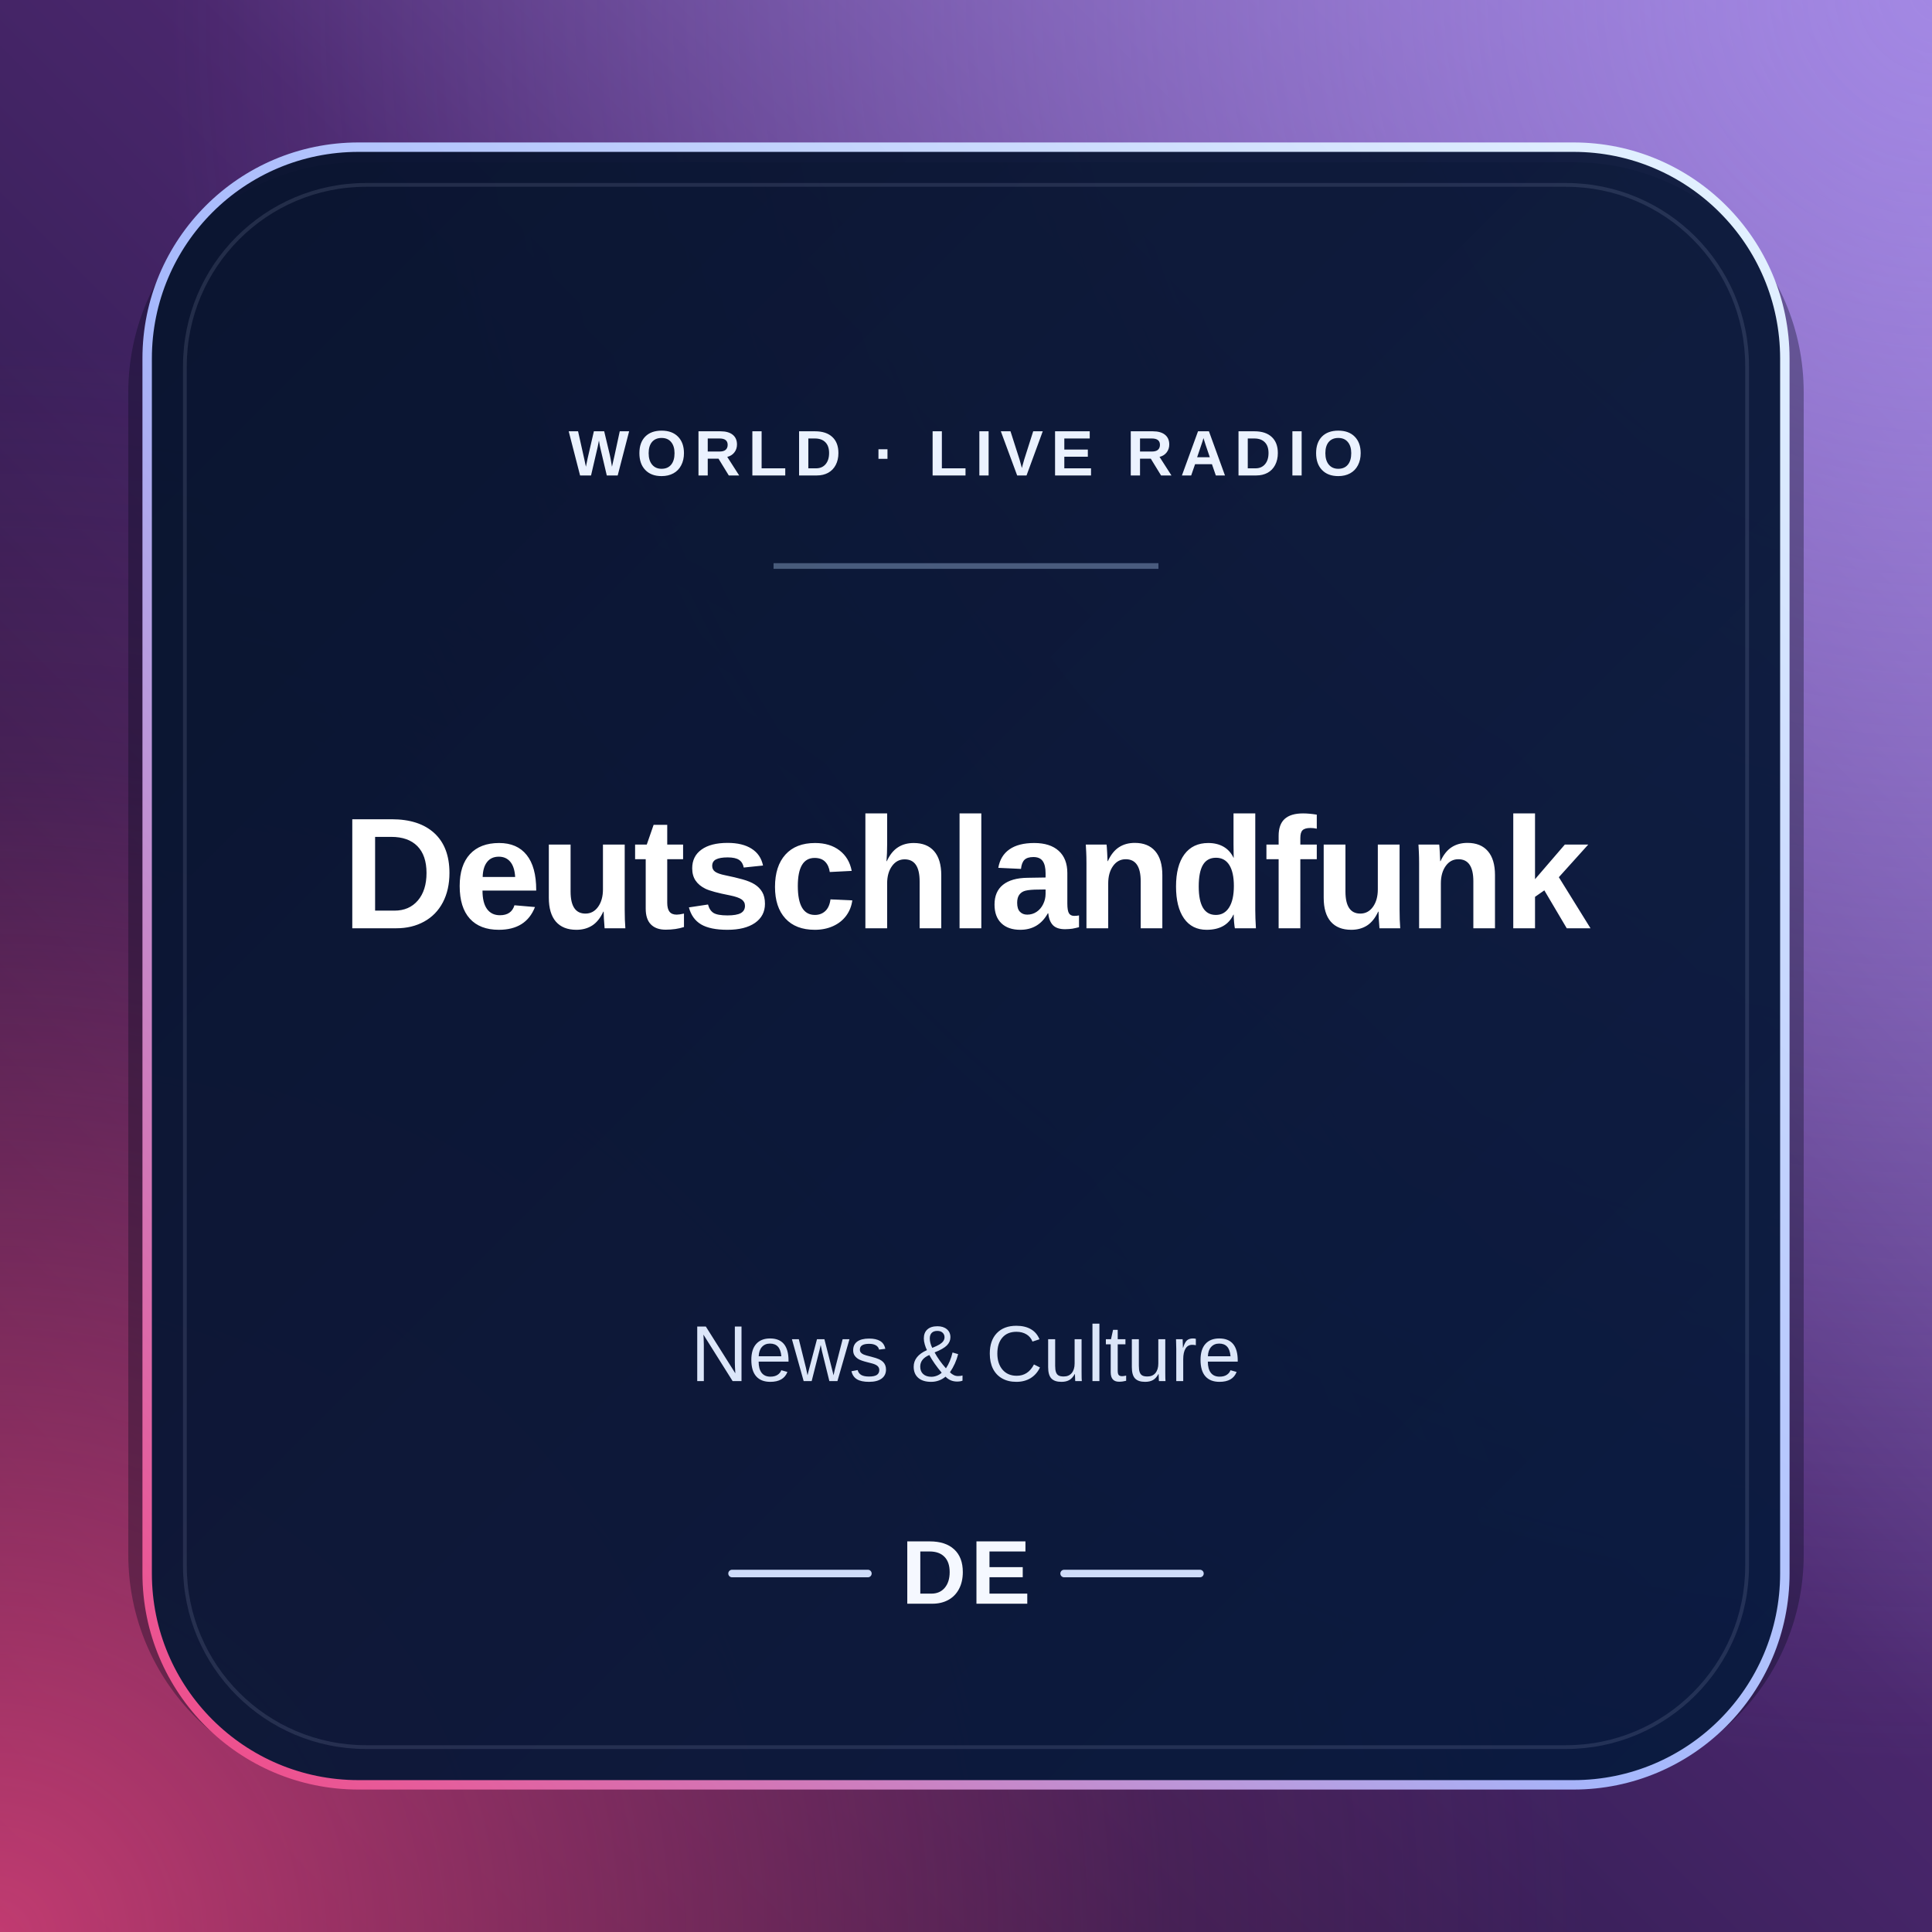
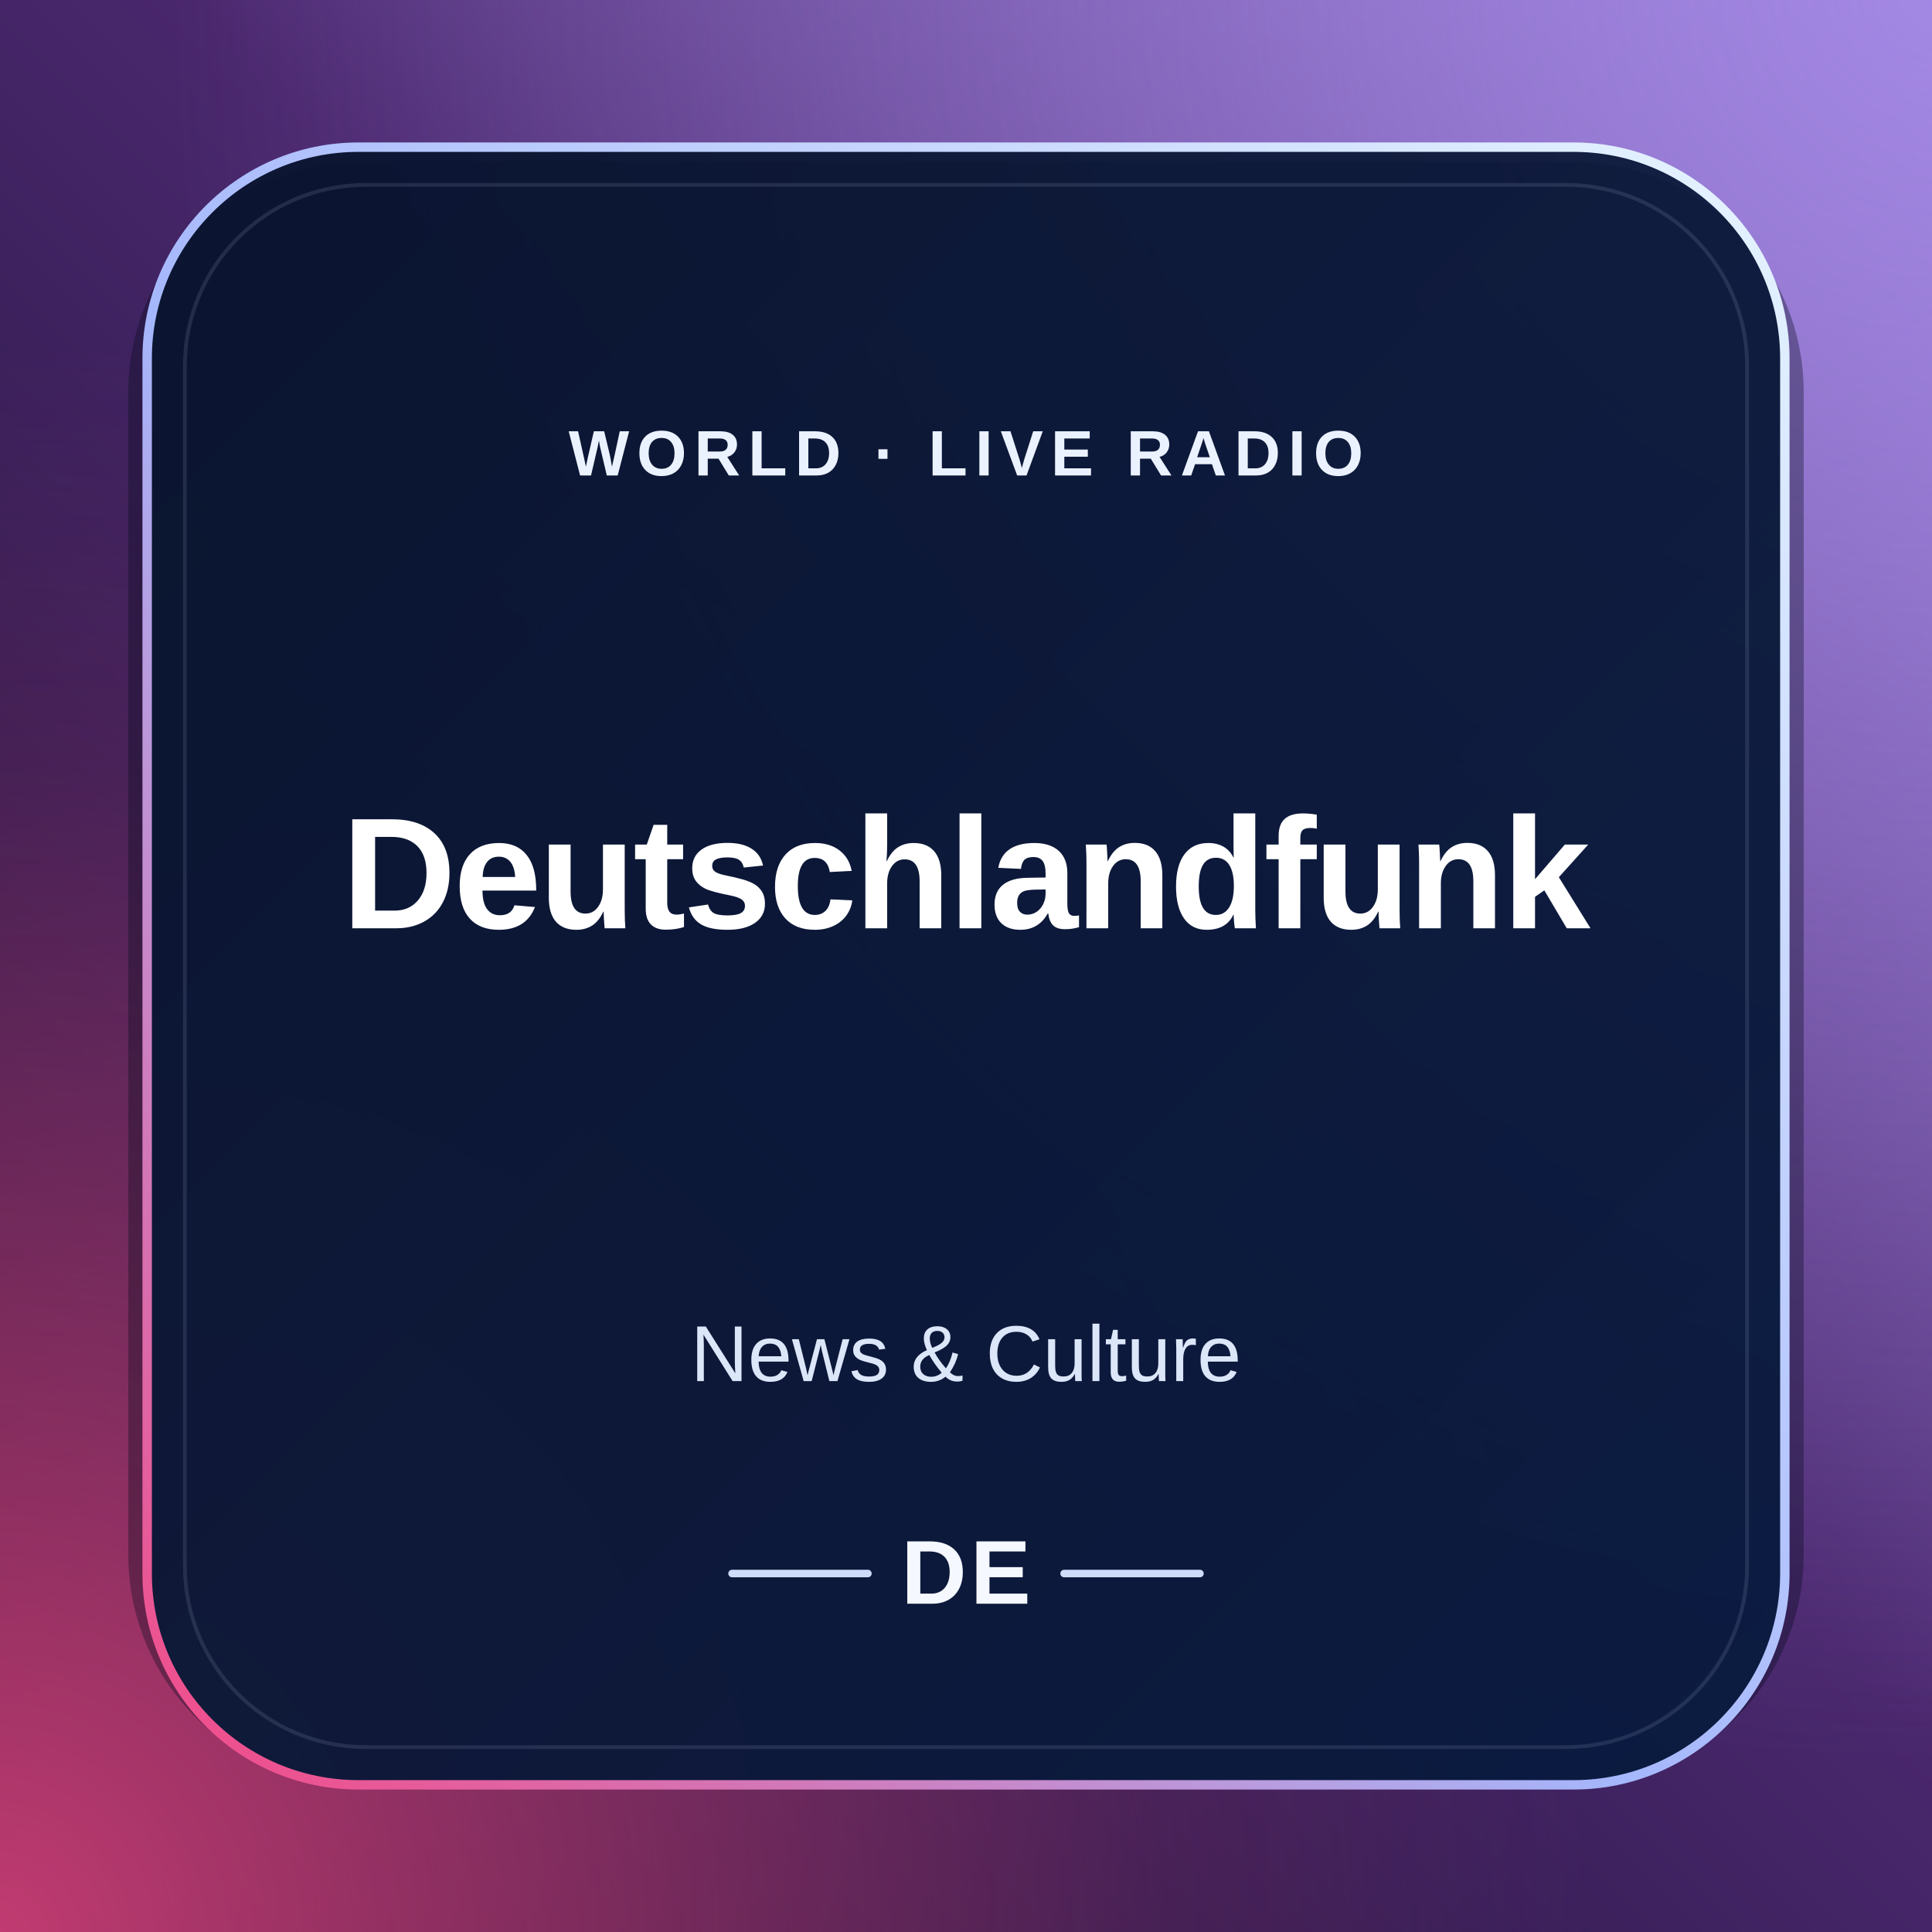
<svg xmlns="http://www.w3.org/2000/svg" width="1254" height="1254" viewBox="0 0 512 512" role="img" aria-label="Deutschlandfunk radio cover">
  <defs>
    <linearGradient id="background" x1="0" y1="1" x2="1" y2="0">
      <stop offset="0" stop-color="#100e2a" />
      <stop offset=".55" stop-color="#4a276d" />
      <stop offset="1" stop-color="#a388e4" />
    </linearGradient>
    <radialGradient id="leftGlow" cx="0" cy="1" r=".82">
      <stop offset="0" stop-color="#f44885" stop-opacity=".78" />
      <stop offset=".74" stop-color="#f44885" stop-opacity=".11" />
      <stop offset="1" stop-color="#f44885" stop-opacity="0" />
    </radialGradient>
    <radialGradient id="rightGlow" cx="1" cy="0" r=".91">
      <stop offset="0" stop-color="#a388e4" stop-opacity=".64" />
      <stop offset="1" stop-color="#a388e4" stop-opacity="0" />
    </radialGradient>
    <linearGradient id="rim" x1="0" y1="1" x2="1" y2="0">
      <stop offset="0" stop-color="#f44885" />
      <stop offset=".45" stop-color="#a5b7fc" />
      <stop offset="1" stop-color="#e6f4ff" />
    </linearGradient>
    <linearGradient id="pane" x1="0" y1="0" x2="1" y2="1">
      <stop offset="0" stop-color="#09142e" stop-opacity=".94" />
      <stop offset="1" stop-color="#091b40" stop-opacity=".92" />
    </linearGradient>
  </defs>
  <rect width="512" height="512" fill="url(#background)" />
  <rect width="512" height="512" fill="url(#leftGlow)" />
  <rect width="512" height="512" fill="url(#rightGlow)" />
  <rect x="34" y="43" width="444" height="430" rx="61" fill="#040819" opacity=".34" />
  <rect x="39" y="39" width="434" height="434" rx="56" fill="url(#pane)" stroke="url(#rim)" stroke-width="2.5" />
  <rect x="49" y="49" width="414" height="414" rx="48" fill="none" stroke="#d0deff" stroke-opacity=".12" />
  <text x="256" y="126" text-anchor="middle" font-family="Arial,Helvetica,sans-serif" font-size="17" font-weight="700" letter-spacing="2.0" fill="#ebf2ff">WORLD · LIVE RADIO</text>
-   <path d="M205 150H307" fill="none" stroke="#adc9ee" stroke-opacity=".38" stroke-width="1.5" />
  <text x="256" y="246" text-anchor="middle" font-family="Arial,Helvetica,sans-serif" font-size="42" font-weight="750" letter-spacing="-0.7" fill="#ffffff">Deutschlandfunk</text>
  <text x="256" y="366" text-anchor="middle" font-family="Arial,Helvetica,sans-serif" font-size="21" font-weight="400" fill="#dce6f9">News &amp; Culture</text>
  <path d="M194 417H230 M282 417H318" fill="none" stroke="#cedcf9" stroke-width="2" stroke-linecap="round" />
  <text x="256" y="425" text-anchor="middle" font-family="Arial,Helvetica,sans-serif" font-size="24" font-weight="700" letter-spacing="1" fill="#f5f8ff">DE</text>
</svg>
